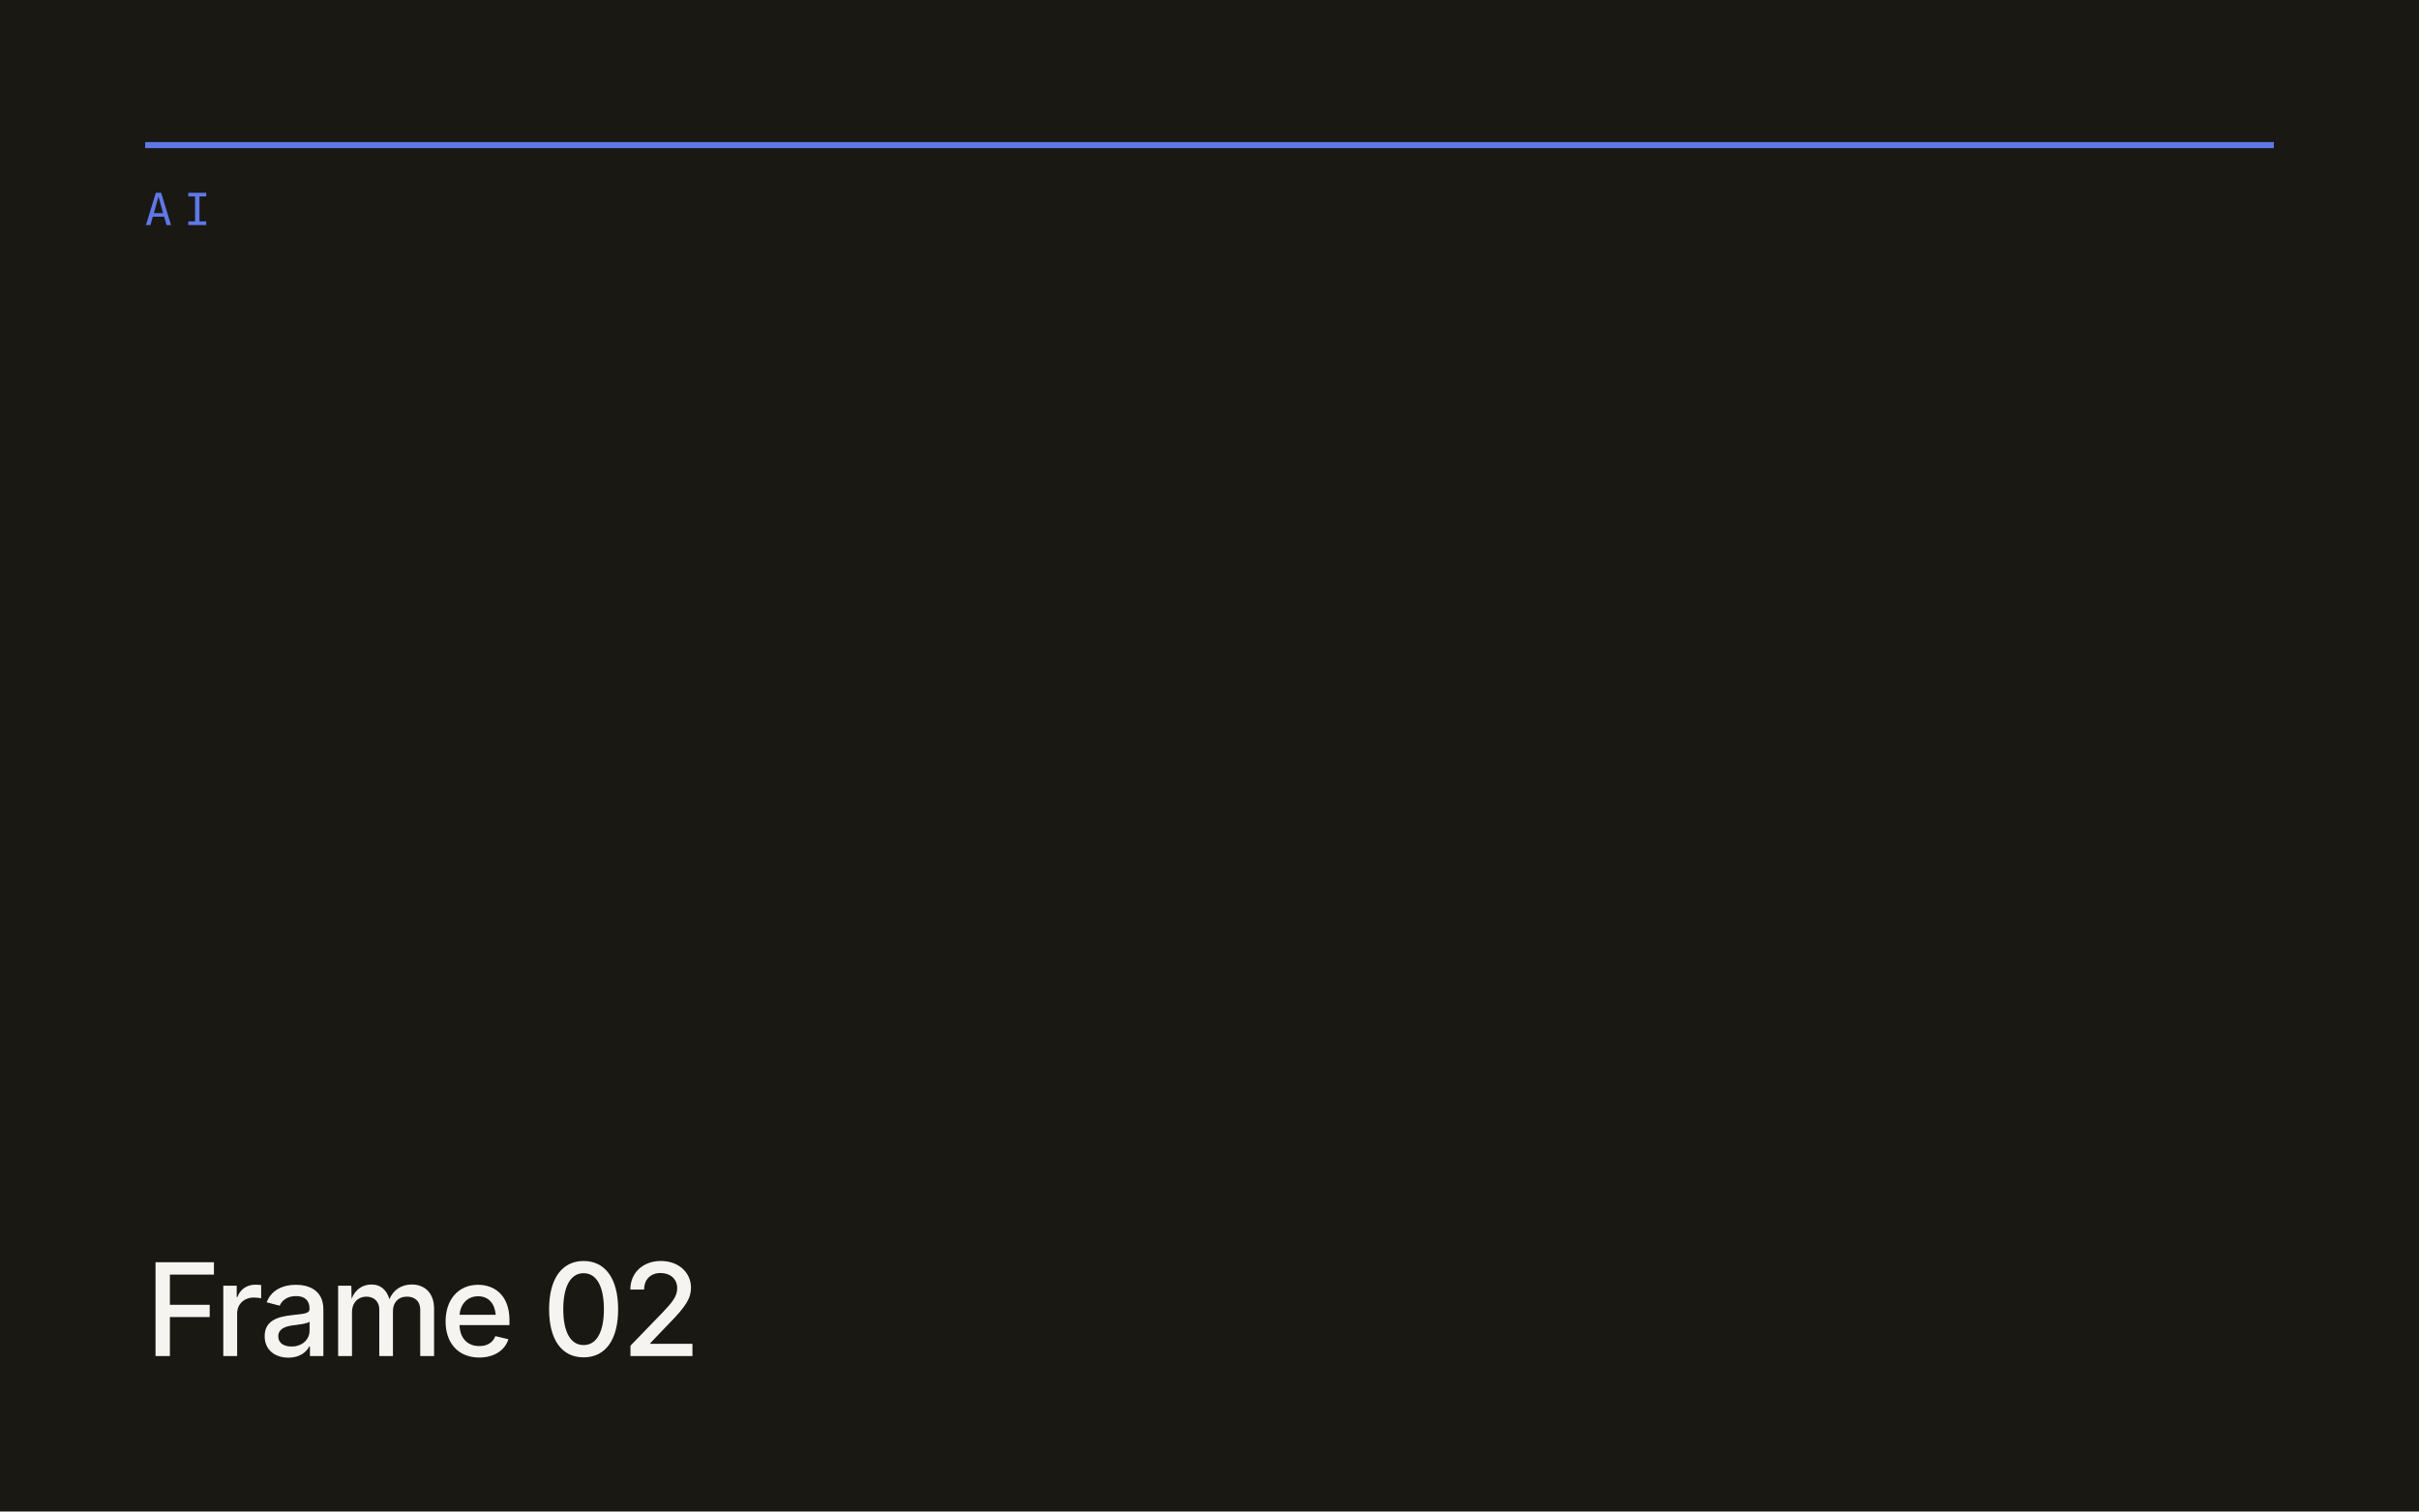
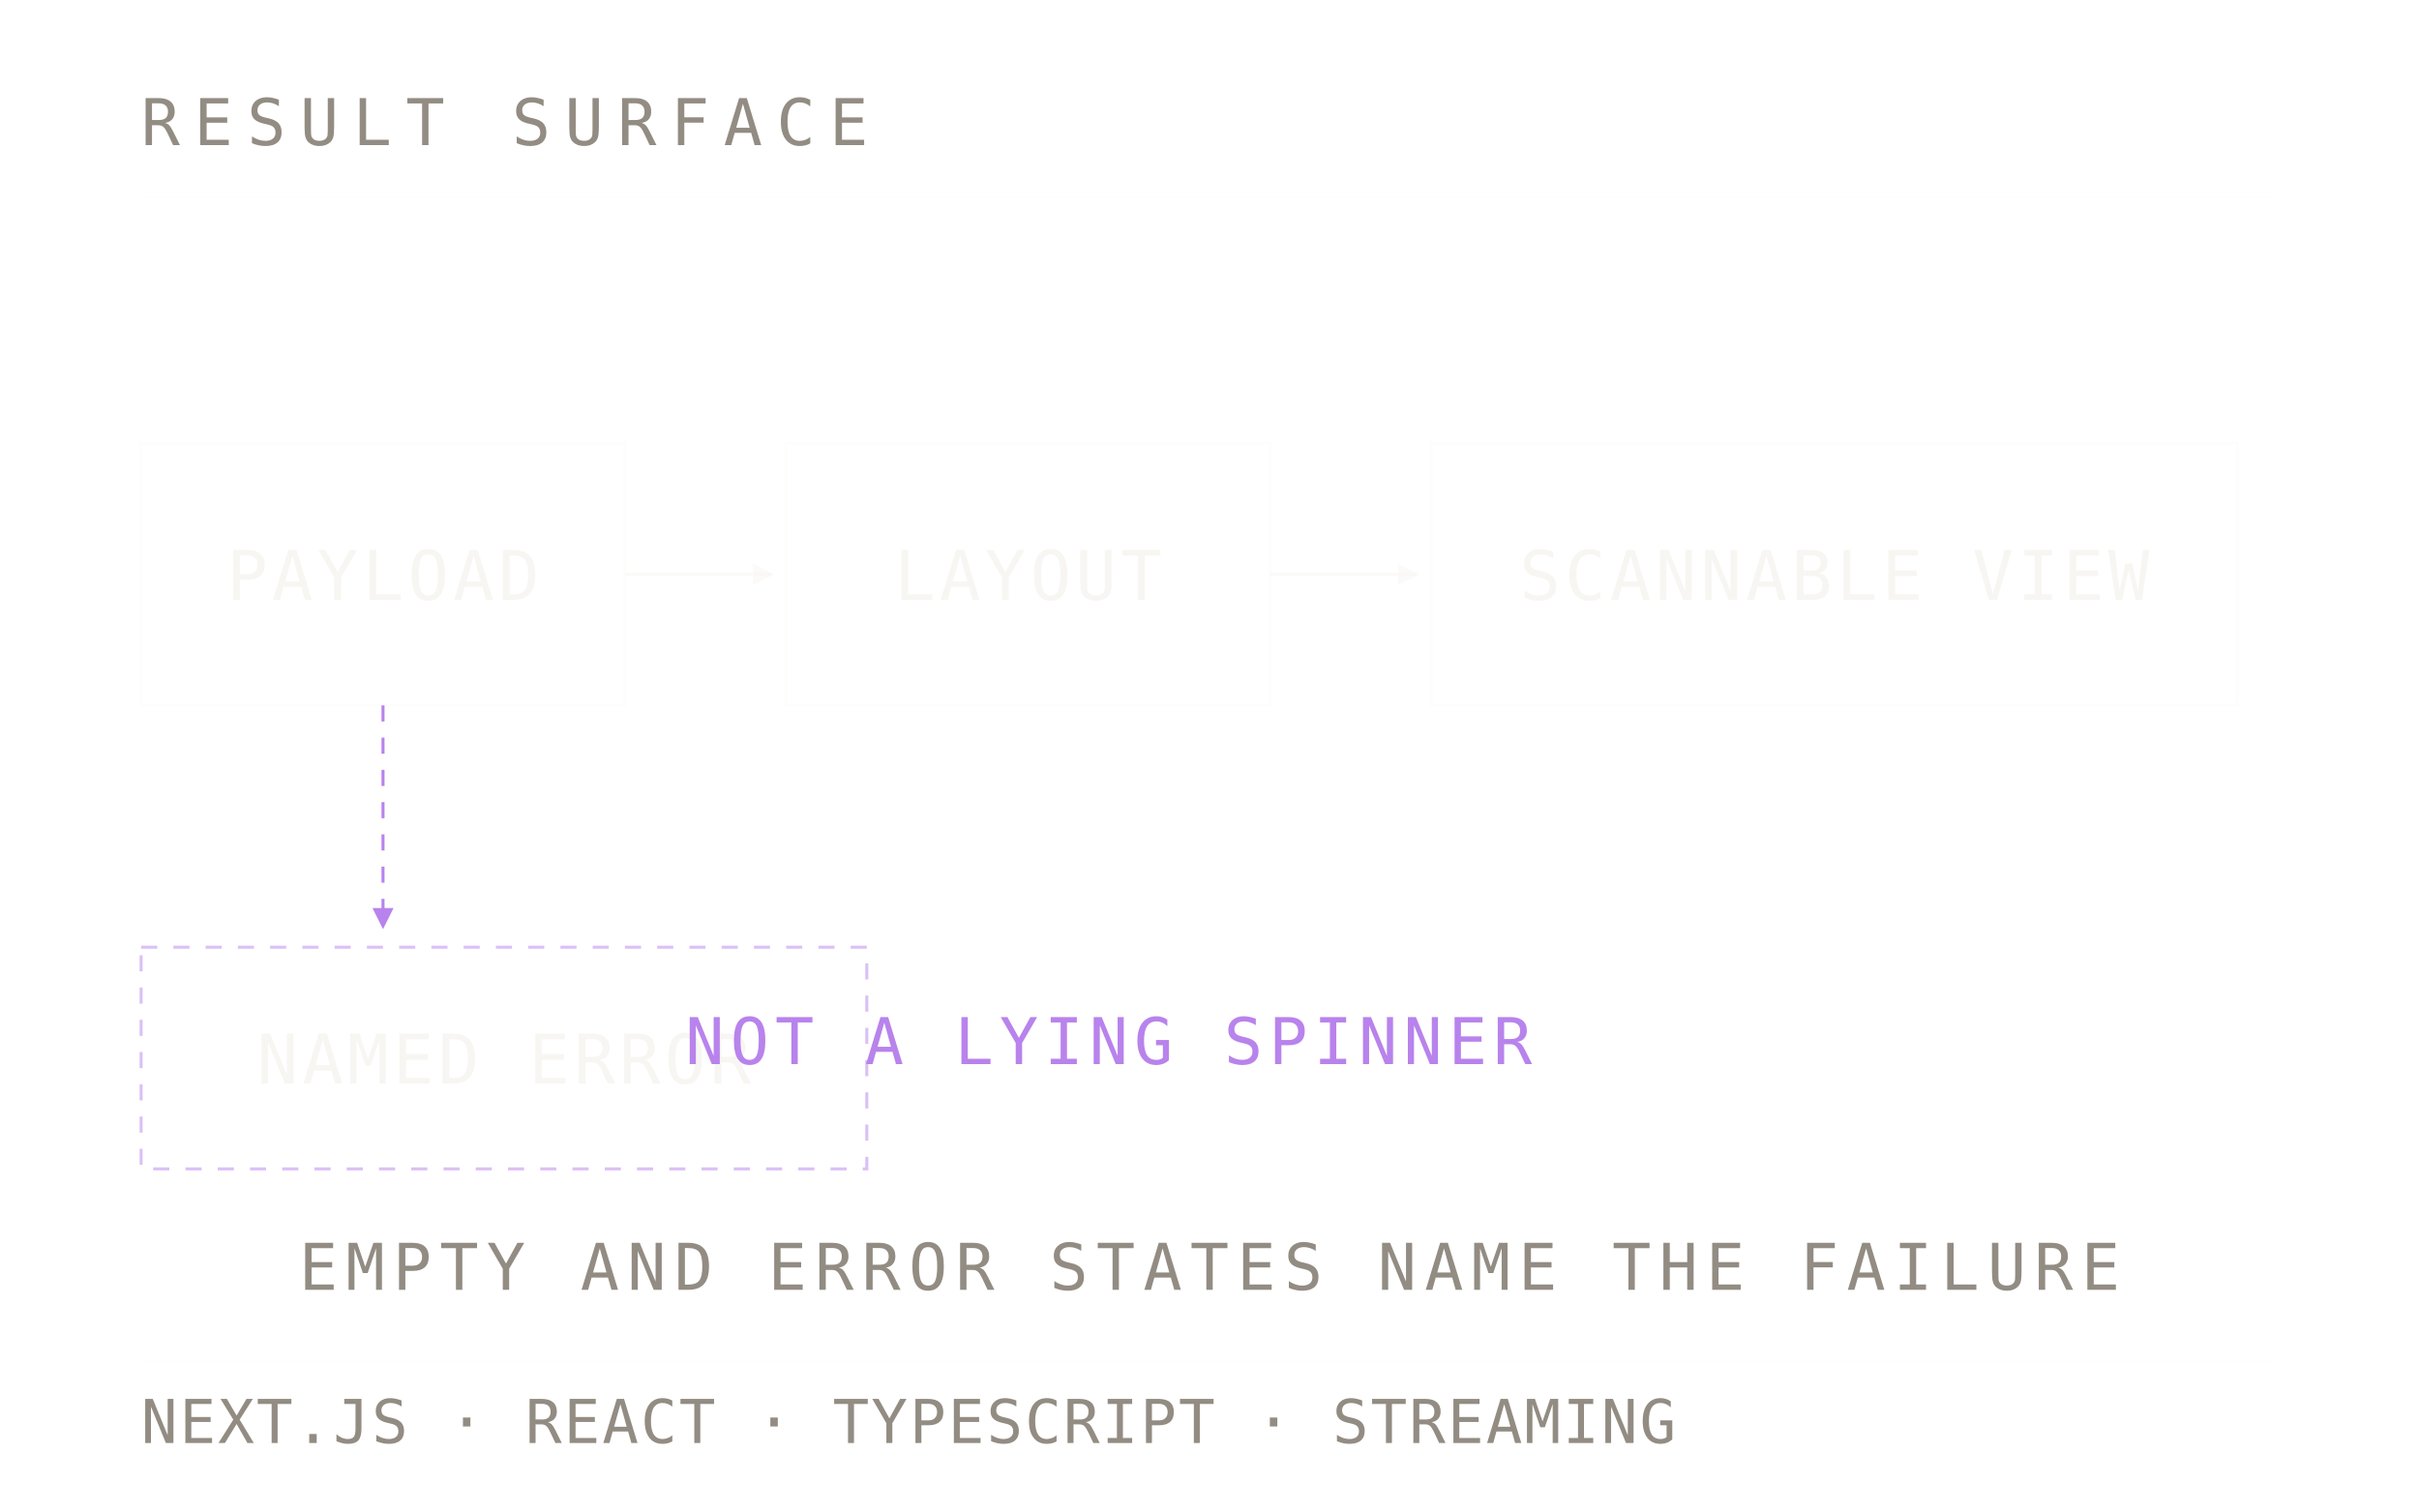
- <svg xmlns="http://www.w3.org/2000/svg" width="1200" height="750" viewBox="0 0 1200 750" fill="none" role="img">
-   <rect width="1200" height="750" fill="#1a1813" />
-   <path d="M72 72H1128" stroke="#5f78e8" stroke-width="3" />
-   <text x="72" y="111.68" fill="#5f78e8" font-family="ui-monospace, 'Space Mono', monospace" font-size="22" letter-spacing="6">AI</text>
-   <text fill="#f5f4f0" font-family="'Outfit', system-ui, -apple-system, sans-serif" font-size="64" font-weight="500" letter-spacing="-1.92">
-     <tspan x="72" y="672.88">Frame 02</tspan>
-   </text>
+ <svg xmlns="http://www.w3.org/2000/svg" viewBox="0 0 1200 750" width="1200" height="750" fill="none" role="img">
+   <defs>
+     <marker id="a" viewBox="0 0 10 10" refX="9" refY="5" markerWidth="7" markerHeight="7" orient="auto">
+       <path d="M0 0 L10 5 L0 10 z" fill="#f7f6f2" fill-opacity="0.55" />
+     </marker>
+     <marker id="av" viewBox="0 0 10 10" refX="9" refY="5" markerWidth="7" markerHeight="7" orient="auto">
+       <path d="M0 0 L10 5 L0 10 z" fill="#b883ec" />
+     </marker>
+     <style>
+       .l { font-family: ui-monospace, "Space Mono", "SFMono-Regular", Menlo, monospace; }
+       .stage { font-size: 34px; letter-spacing: 2px; fill: #f7f6f2; }
+       .eyebrow { font-size: 32px; letter-spacing: 7px; fill: #928c83; }
+       .note { font-size: 32px; letter-spacing: 3px; fill: #b883ec; }
+       .caption { font-size: 32px; letter-spacing: 4px; fill: #928c83; }
+       .stack { font-size: 30px; letter-spacing: 1px; fill: #928c83; }
+       .box { stroke: #f7f6f2; stroke-opacity: 0.28; stroke-width: 1.5; }
+       .wire { stroke: #f7f6f2; stroke-opacity: 0.55; stroke-width: 1.5; }
+     </style>
+   </defs>
+   <text class="l eyebrow" x="70" y="72">RESULT SURFACE</text>
+   <line x1="70" y1="98" x2="1130" y2="98" stroke="#f7f6f2" stroke-opacity="0.14" />
+   <rect class="box" x="70" y="220" width="240" height="130" />
+   <rect class="box" x="390" y="220" width="240" height="130" />
+   <rect class="box" x="710" y="220" width="400" height="130" />
+   <text class="l stage" x="190" y="288" text-anchor="middle" dominant-baseline="middle">PAYLOAD</text>
+   <text class="l stage" x="510" y="288" text-anchor="middle" dominant-baseline="middle">LAYOUT</text>
+   <text class="l stage" x="910" y="288" text-anchor="middle" dominant-baseline="middle">SCANNABLE VIEW</text>
+   <line class="wire" x1="310" y1="285" x2="383" y2="285" marker-end="url(#a)" />
+   <line class="wire" x1="630" y1="285" x2="703" y2="285" marker-end="url(#a)" />
+   <path d="M190 350 V460" stroke="#b883ec" stroke-width="1.5" stroke-dasharray="8 8" marker-end="url(#av)" />
+   <rect x="70" y="470" width="360" height="110" stroke="#b883ec" stroke-opacity="0.5" stroke-width="1.5" stroke-dasharray="8 8" />
+   <text class="l stage" x="250" y="528" text-anchor="middle" dominant-baseline="middle">NAMED ERROR</text>
+   <text class="l note" x="550" y="528" text-anchor="middle">NOT A LYING SPINNER</text>
+   <text class="l caption" x="600" y="640" text-anchor="middle">EMPTY AND ERROR STATES NAME THE FAILURE</text>
+   <line x1="70" y1="676" x2="1130" y2="676" stroke="#f7f6f2" stroke-opacity="0.14" />
+   <text class="l stack" x="70" y="716">NEXT.JS · REACT · TYPESCRIPT · STREAMING</text>
</svg>
